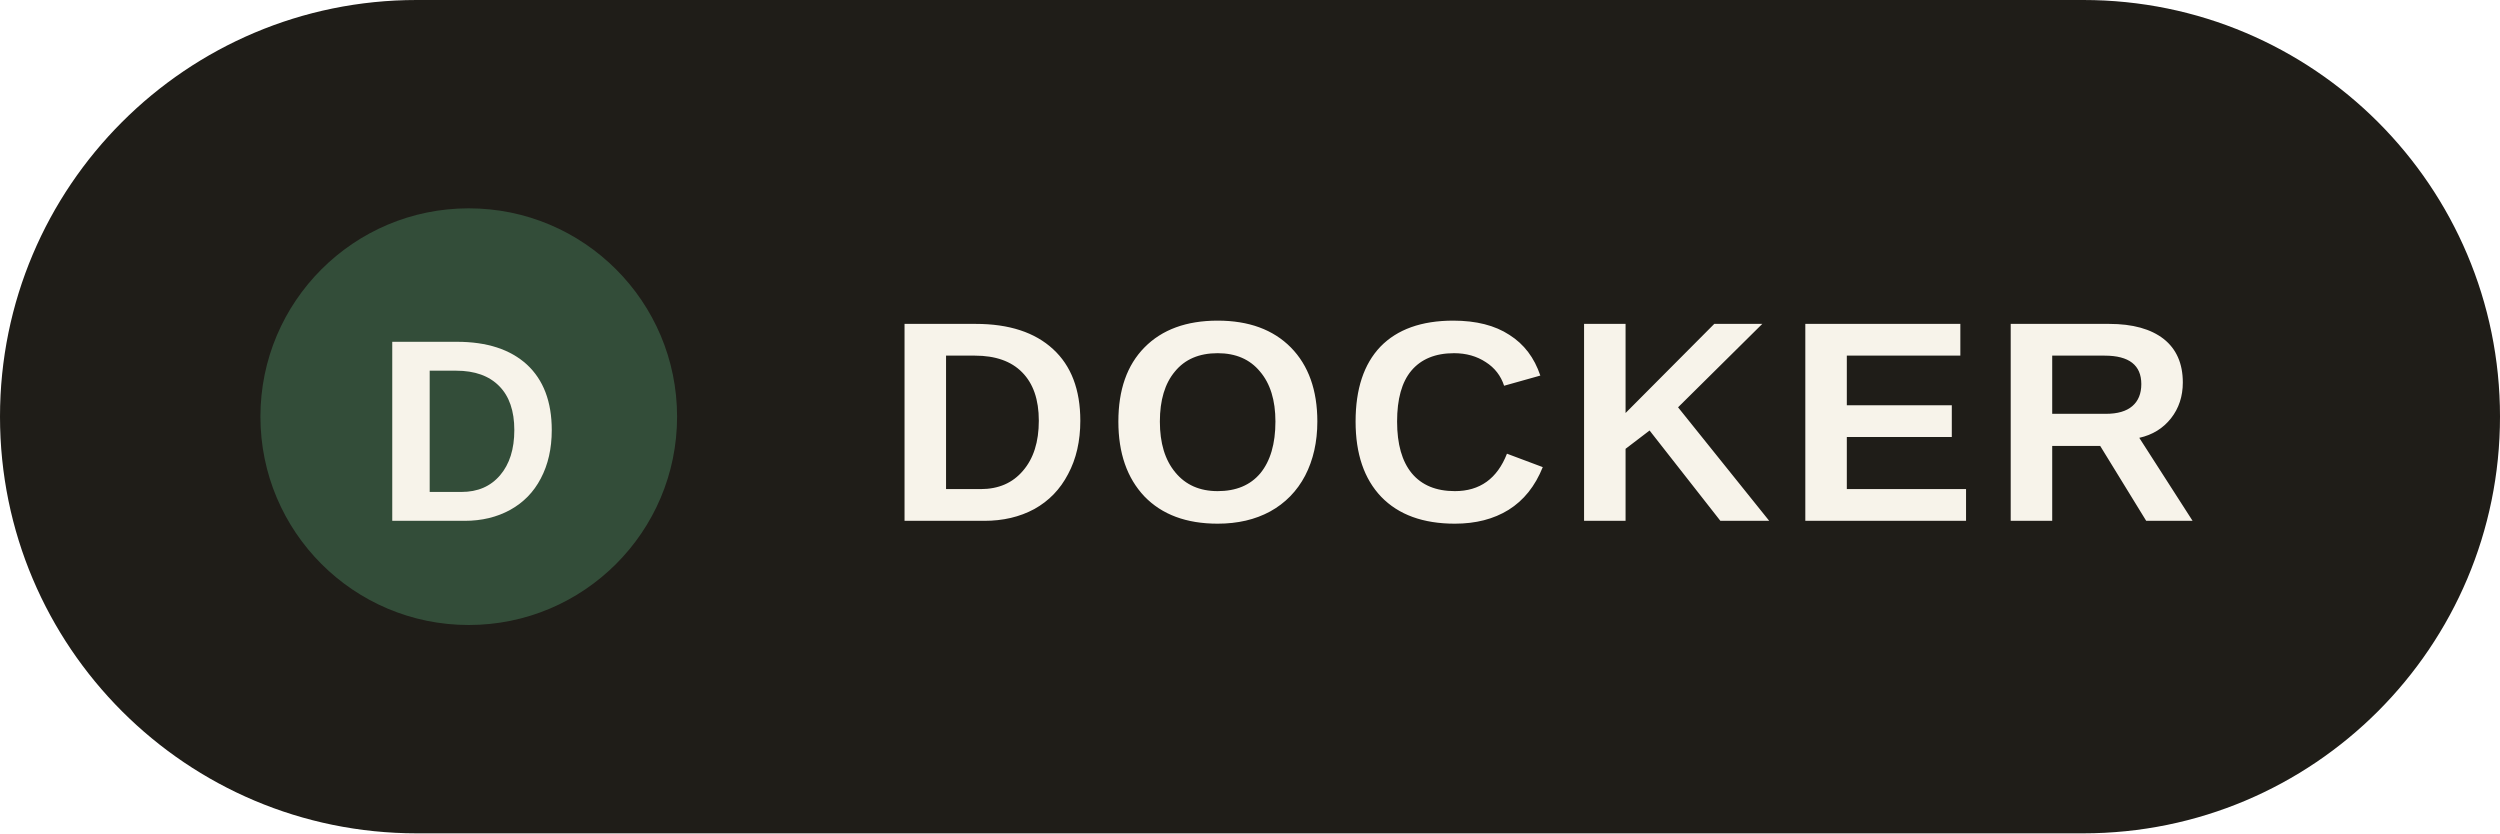
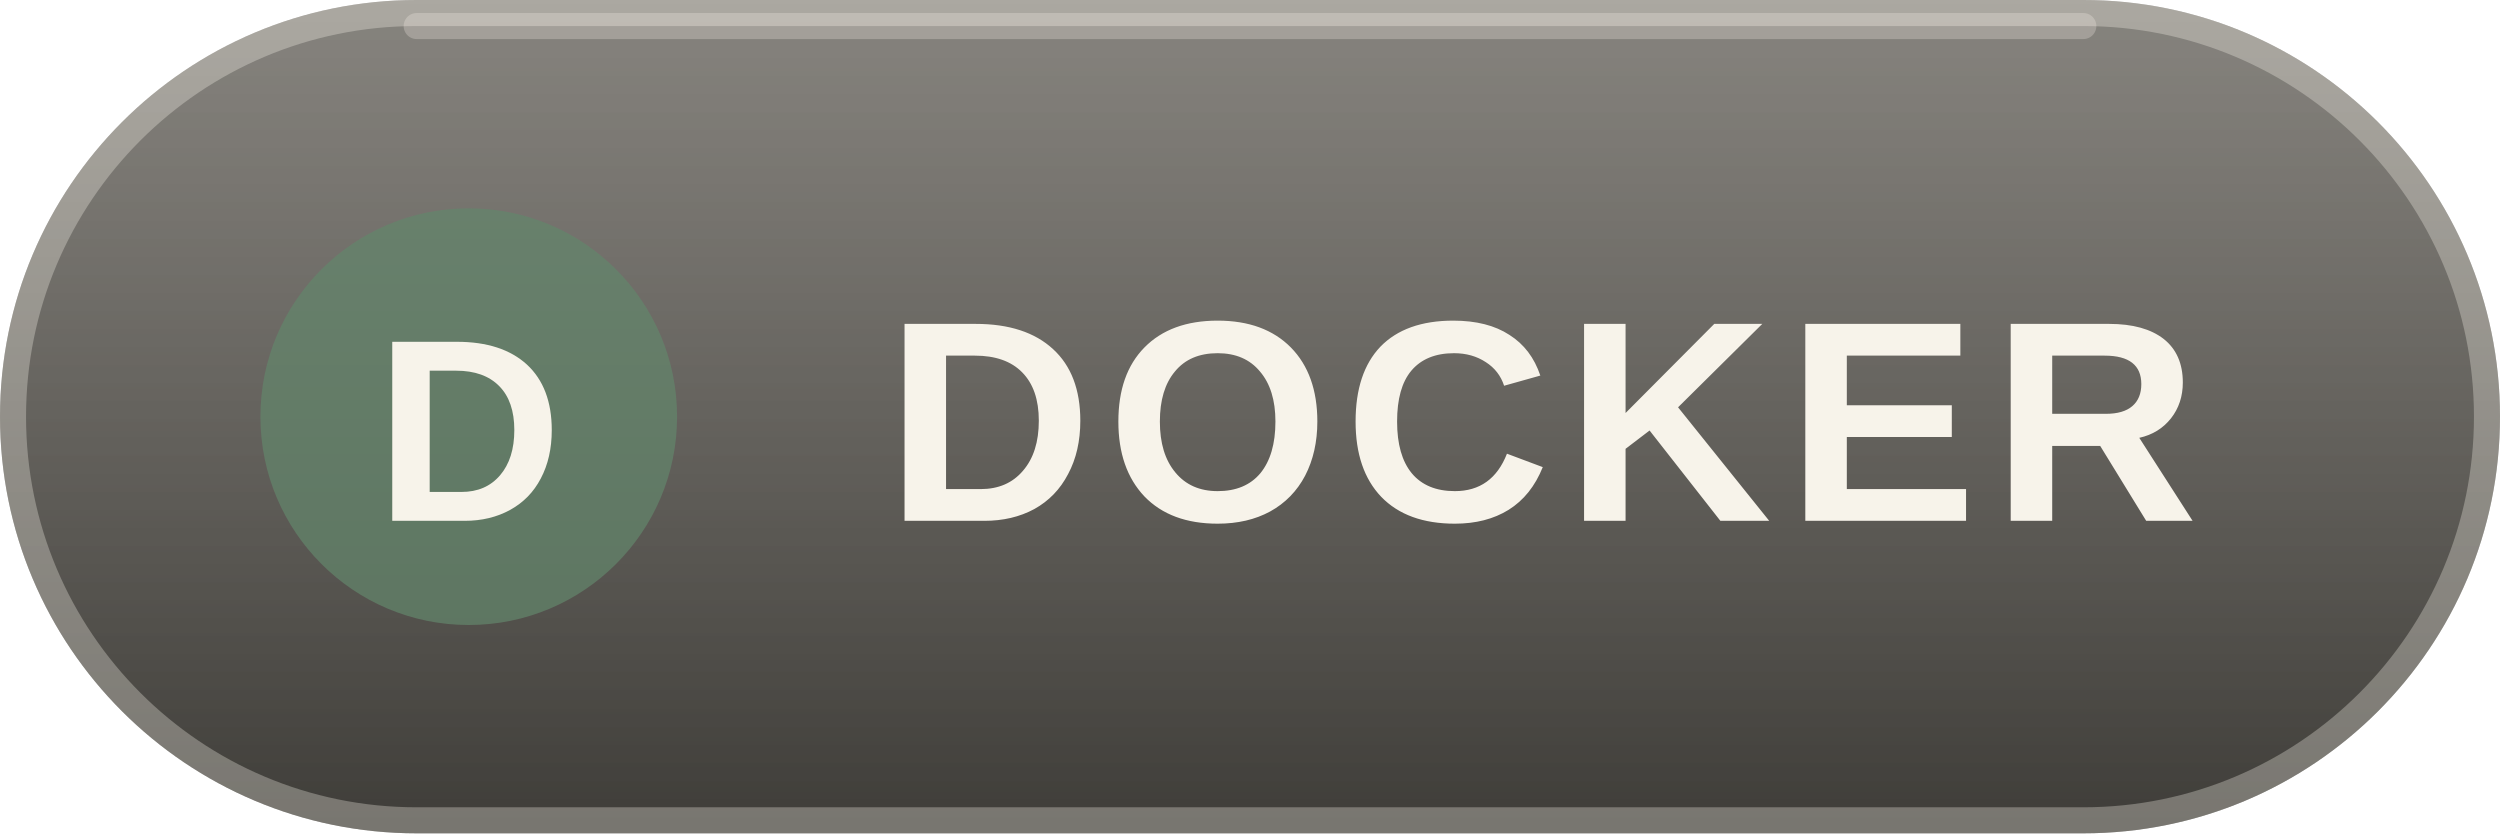
<svg xmlns="http://www.w3.org/2000/svg" width="96" height="32" viewBox="0 0 96 32" role="img" aria-label="Docker">
-   <rect width="96" height="32" rx="16" fill="#1f1d18" />
-   <circle cx="18" cy="16" r="8" fill="#334d39" />
+   <defs>
+     <linearGradient id="glass" x1="0" y1="0" x2="0" y2="1">
+       <stop stop-color="#4e4a42" stop-opacity=".68" />
+       <stop offset="1" stop-color="#1f1d18" stop-opacity=".86" />
+     </linearGradient>
+   </defs>
+   <rect width="96" height="32" rx="16" fill="url(#glass)" />
+   <rect x=".5" y=".5" width="95" height="31" rx="15.5" fill="none" stroke="#fffaf0" stroke-opacity=".3" />
+   <path d="M16 1h64" stroke="#fffaf0" stroke-opacity=".25" stroke-linecap="round" />
+   <circle cx="18" cy="16" r="8" fill="#63866b" fill-opacity=".72" />
  <text x="18" y="20" text-anchor="middle" fill="#f7f3ea" font-family="Arial, sans-serif" font-size="10" font-weight="700">D</text>
  <text x="34" y="20" fill="#f7f3ea" font-family="Arial, sans-serif" font-size="11" font-weight="700" letter-spacing=".55">DOCKER</text>
</svg>
